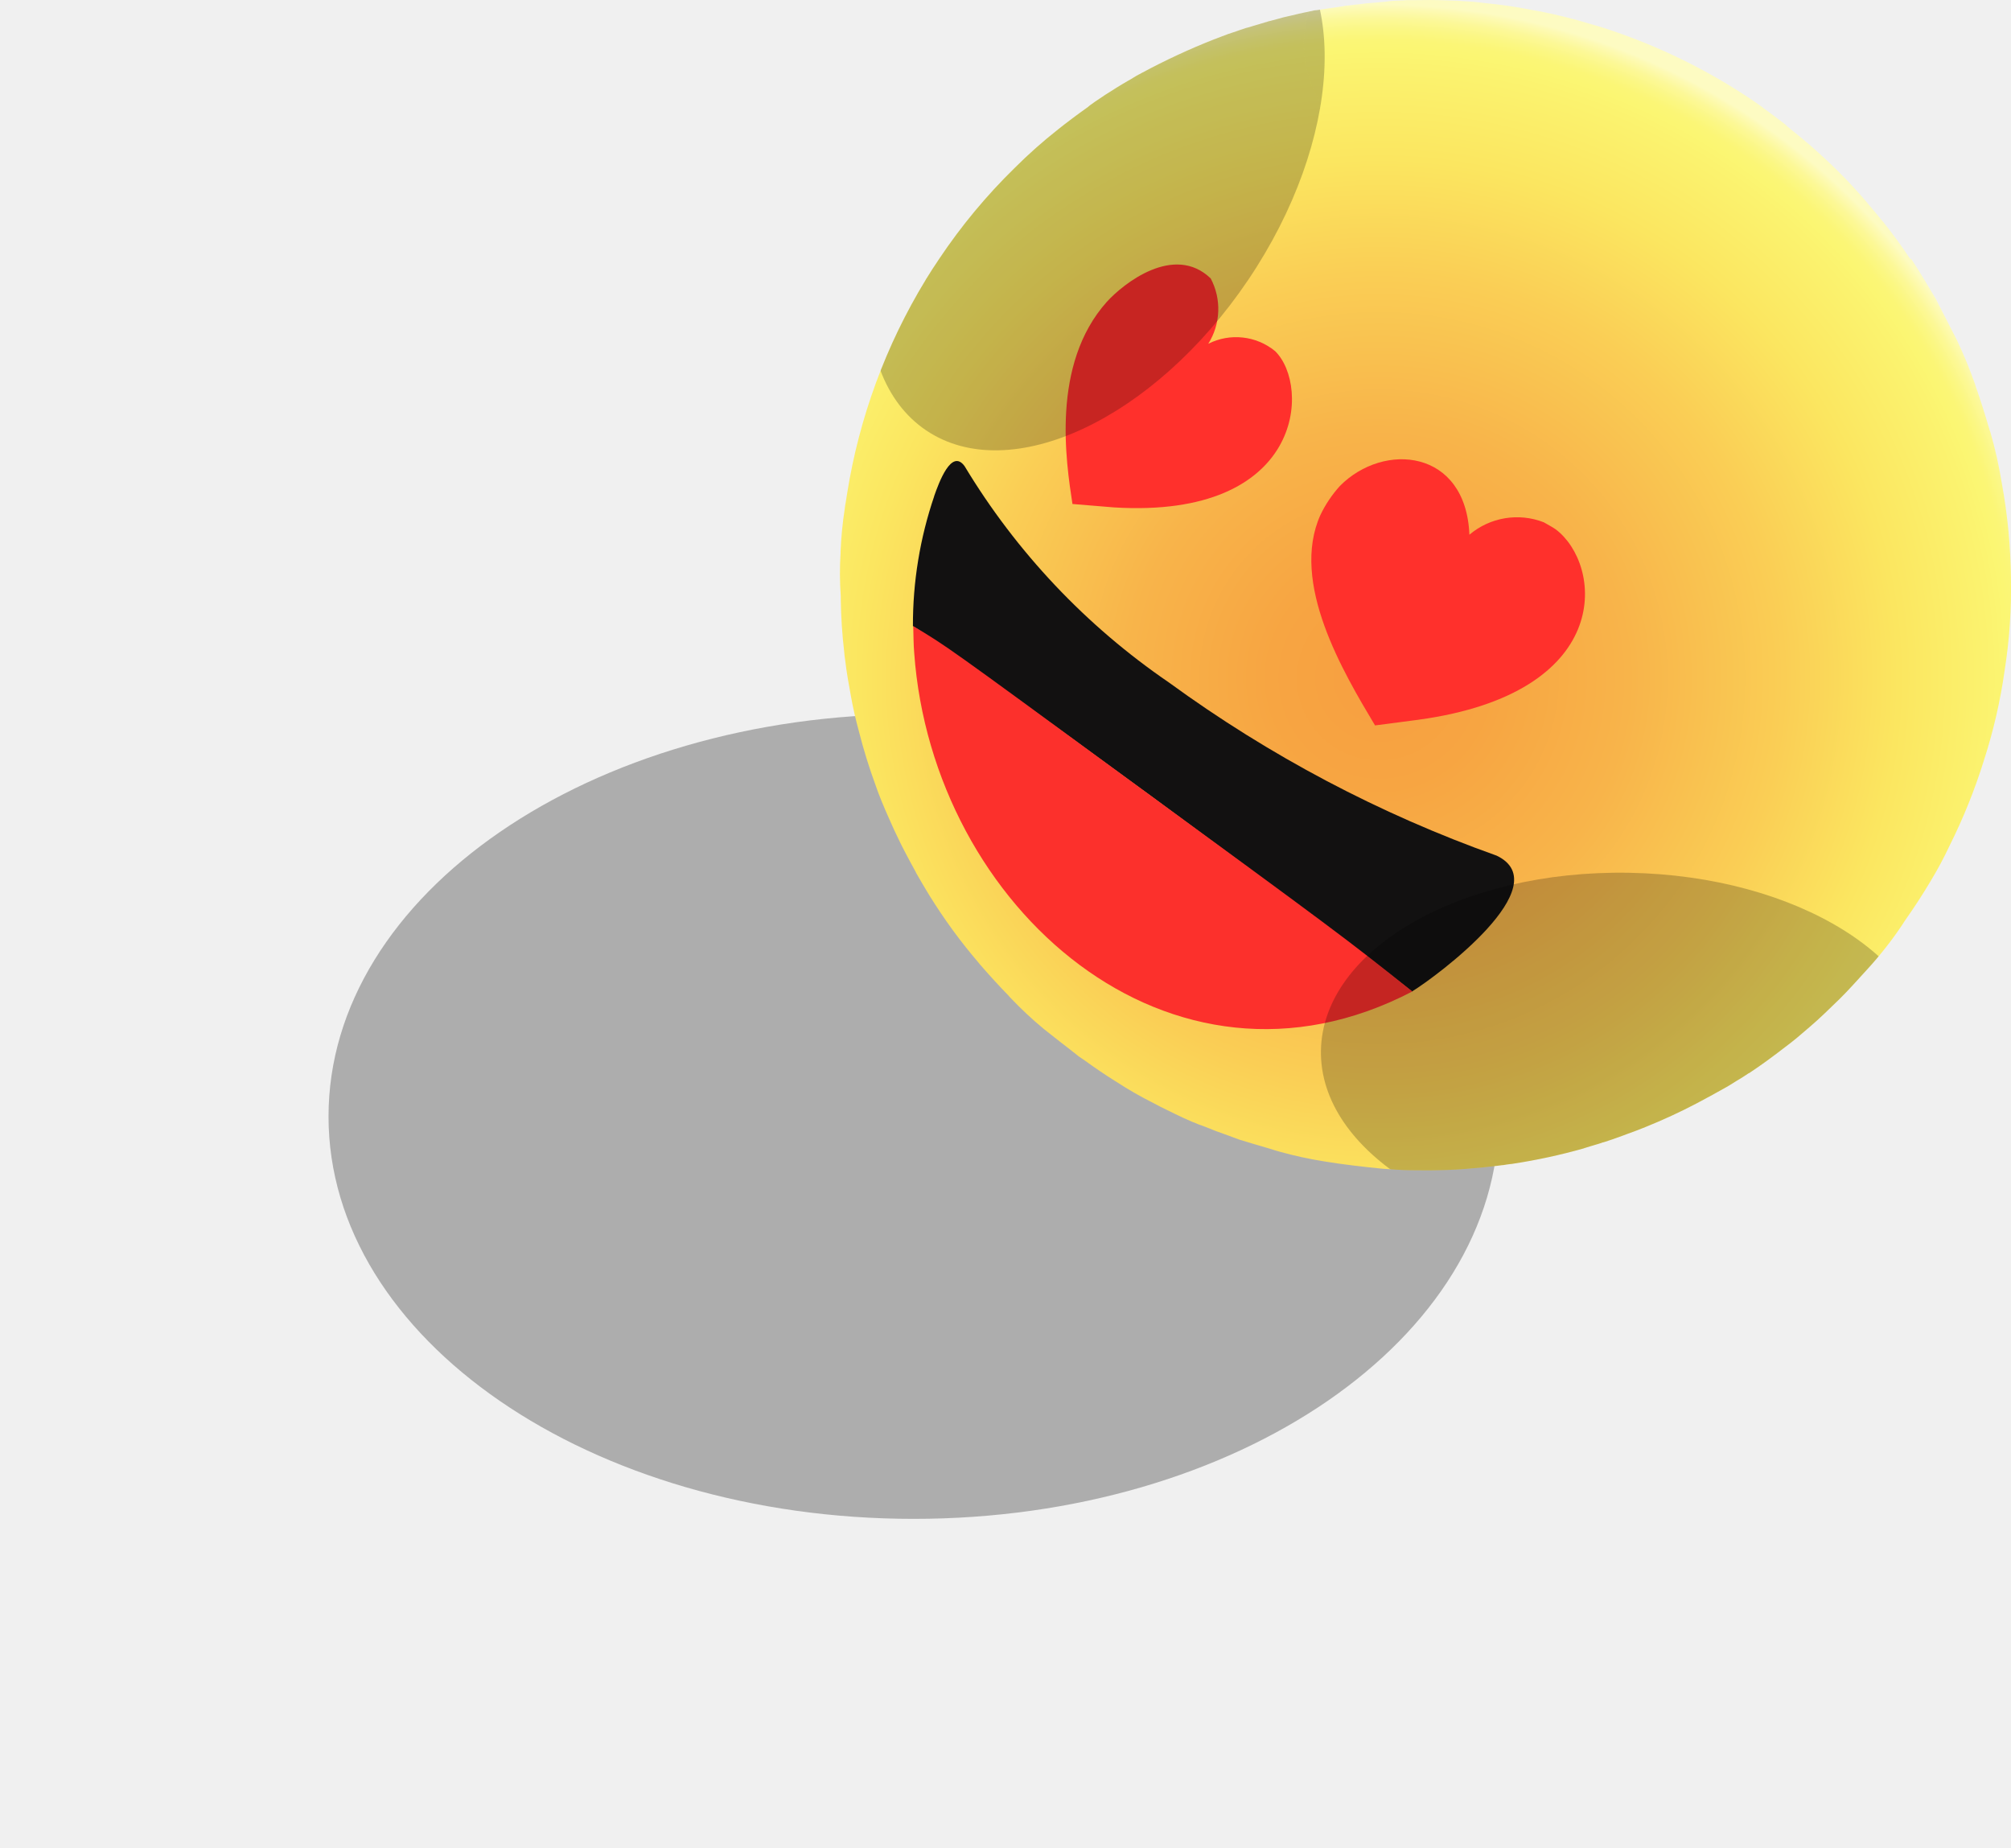
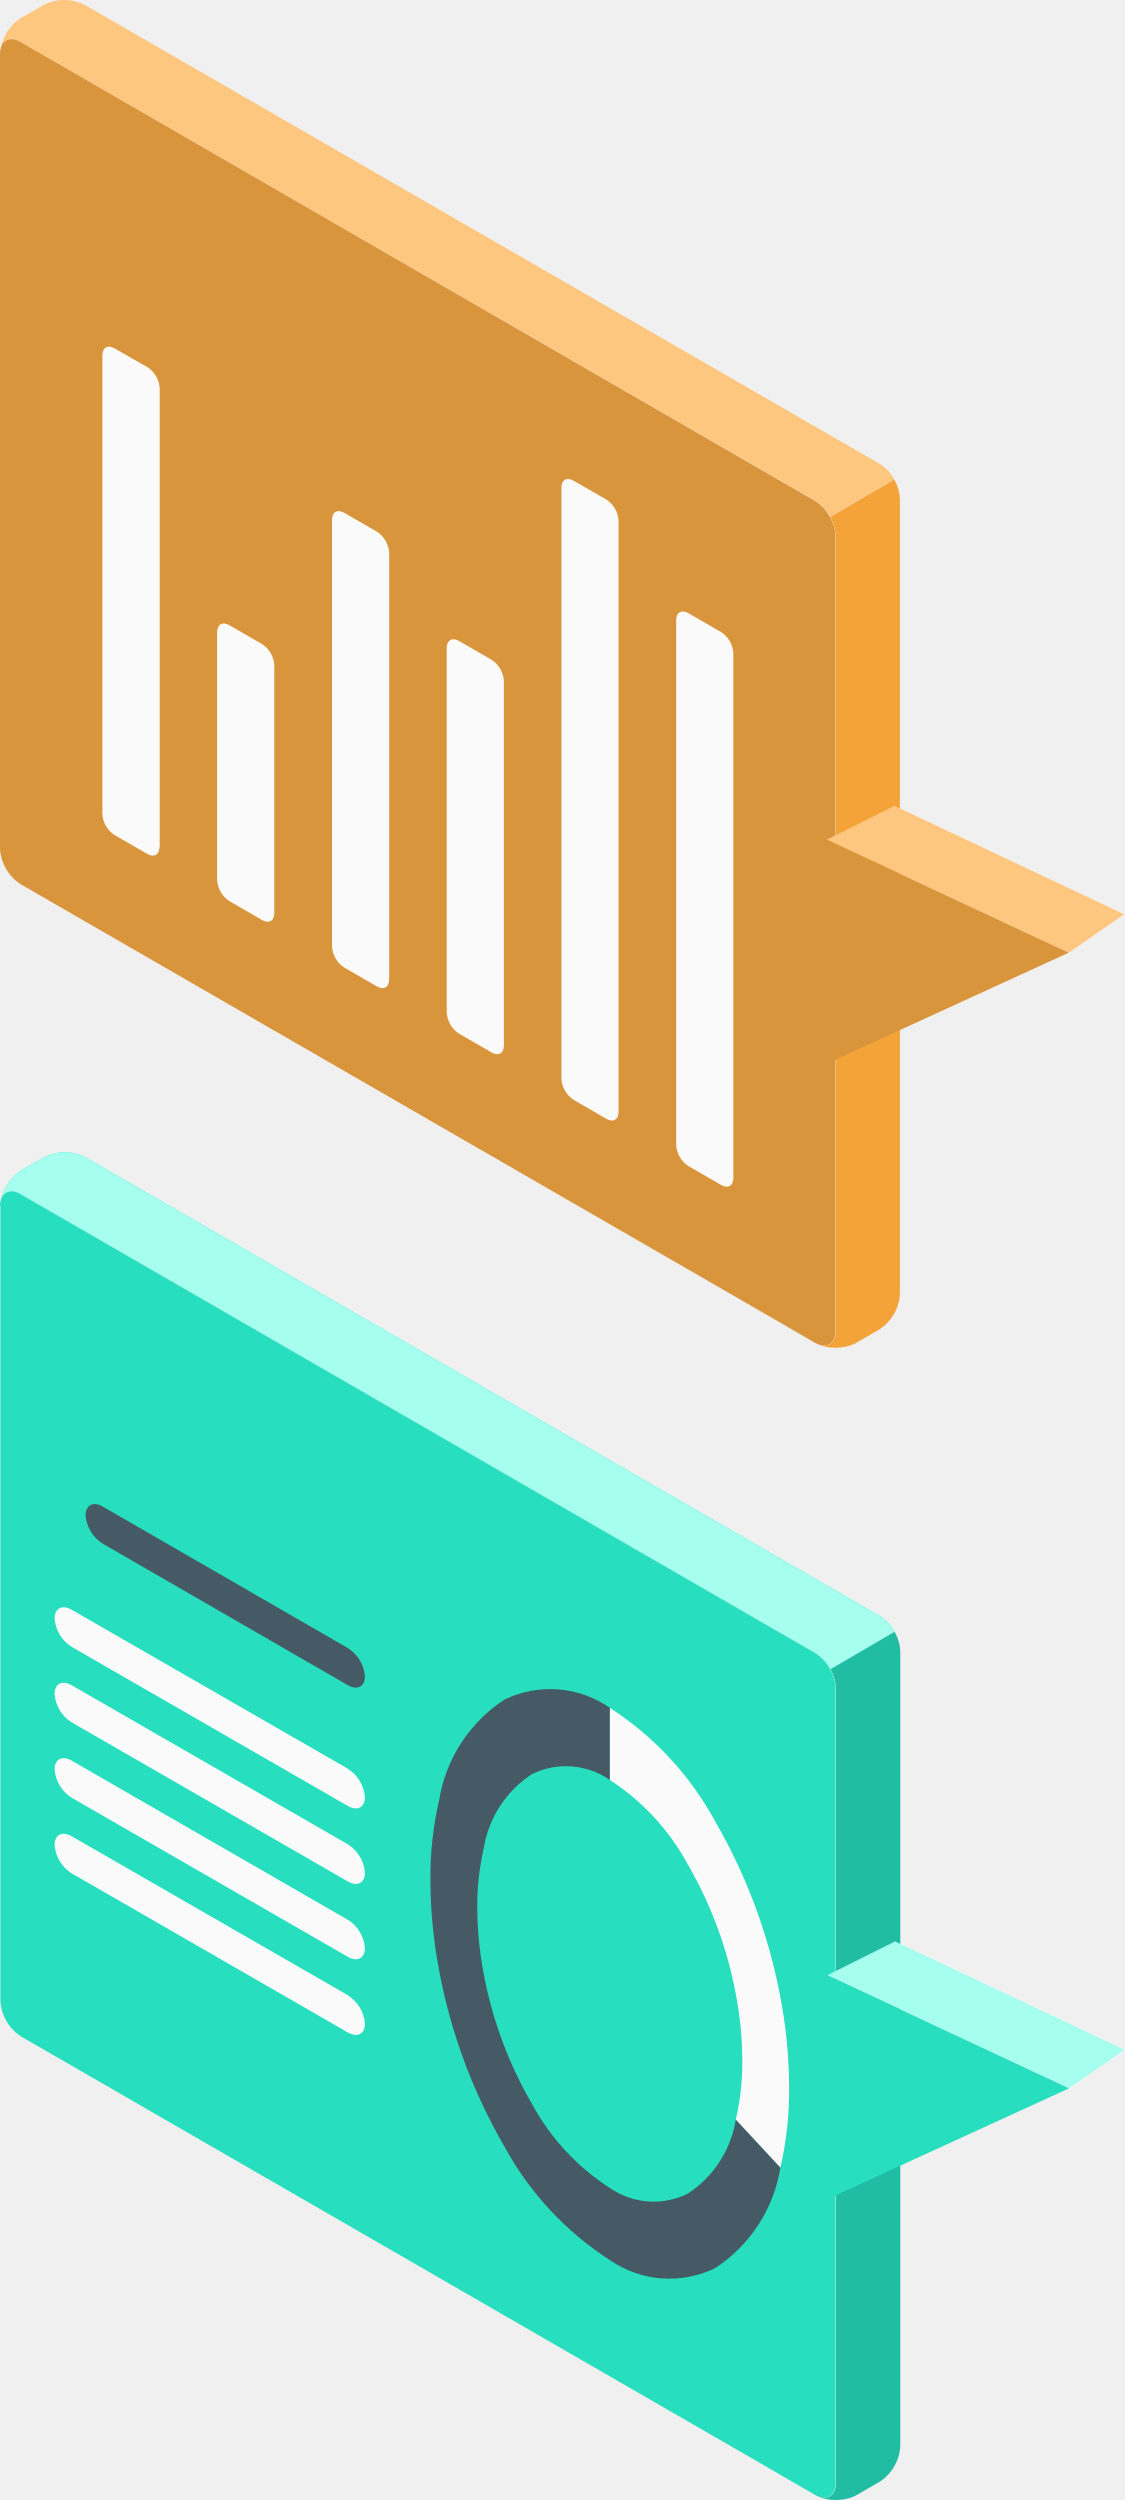
- <svg xmlns="http://www.w3.org/2000/svg" xmlns:xlink="http://www.w3.org/1999/xlink" width="82.478" height="75.758" viewBox="0 0 82.478 75.758">
+ <svg xmlns="http://www.w3.org/2000/svg" width="37.089" height="82.448" viewBox="0 0 37.089 82.448">
  <defs>
-     <radialGradient id="radial-gradient" cx="0.471" cy="0.58" r="0.575" gradientTransform="matrix(-0.999, -0.004, -0.004, 1, 0.933, 0.001)" gradientUnits="objectBoundingBox">
-       <stop offset="0" stop-color="#f79f40" />
-       <stop offset="0.163" stop-color="#f7a542" />
-       <stop offset="0.371" stop-color="#f8b44a" />
-       <stop offset="0.601" stop-color="#face55" />
-       <stop offset="0.771" stop-color="#fbe660" />
-       <stop offset="0.91" stop-color="#fbf36f" />
-       <stop offset="0.932" stop-color="#fbf672" />
-       <stop offset="0.947" stop-color="#fbf676" />
-       <stop offset="0.962" stop-color="#fbf783" />
-       <stop offset="0.978" stop-color="#fcf897" />
-       <stop offset="0.994" stop-color="#fdfab4" />
-       <stop offset="1" stop-color="#fdfbc2" />
-     </radialGradient>
    <clipPath id="clip-path">
-       <path id="Trazado_116496" data-name="Trazado 116496" d="M52.65,29.84v-.06c0-.11-.03-.77-.15-1.75-.01-.09-.02-.17-.03-.26-.02-.12-.04-.25-.06-.38a23.894,23.894,0,0,0-3.15-8.77c0-.01-.01-.01-.01-.02-.17-.29-.35-.57-.54-.85h0a23.353,23.353,0,0,0-3.06-3.74,20.449,20.449,0,0,0-1.77-1.6c-.39-.32-.78-.62-1.19-.91a.265.265,0,0,1-.06-.05l-.05-.04-.21-.15c-.26-.18-.55-.37-.86-.57h0c-.01-.01-.02-.01-.03-.02-.15-.09-.3-.19-.47-.28-.07-.04-.15-.09-.22-.13s-.12-.07-.19-.11a1.092,1.092,0,0,0-.15-.08,25.413,25.413,0,0,0-2.93-1.4c-.26-.11-.47-.18-.58-.23l-.18-.07-.18-.07c-.01,0-.02-.01-.03-.01l-.04-.01-.3-.1-.04-.01c-.01,0-.03-.01-.04-.01l-.2-.07a2.759,2.759,0,0,0-.27-.08l-.23-.07c-.04-.01-.09-.03-.13-.04-.01,0-.03-.01-.04-.01s-.03-.01-.05-.01a.636.636,0,0,1-.07-.02l-.26-.07-.22-.06c-.07-.02-.14-.03-.21-.05h-.01l-.13-.03-.25-.06-.18-.04a2.049,2.049,0,0,0-.24-.05c-.01,0-.03-.01-.04-.01-.06-.01-.12-.03-.18-.04l-.11-.02-.13-.03h-.02l-.04-.01c-.02,0-.05-.01-.07-.01a1.766,1.766,0,0,1-.2-.04.6.6,0,0,0-.12-.02h0a2.068,2.068,0,0,1-.22-.04l-.19-.03c-.03-.01-.07-.01-.11-.02a.985.985,0,0,0-.17-.02,1,1,0,0,0-.16-.02l-.27-.03-.25-.03c-.03,0-.05-.01-.08-.01h-.02a1.641,1.641,0,0,0-.23-.02l-.34-.03c-.08-.01-.16-.01-.23-.02-.09-.01-.17-.01-.26-.02s-.18-.01-.27-.02A.97.97,0,0,1,29.76,7h-.37c-.48-.01-.96-.01-1.45,0-.11,0-.21,0-.31.01s-.22.01-.32.02c-.07,0-.13.01-.19.01-.16.01-.31.02-.46.04-.05,0-.11.01-.16.01-.22.02-.43.04-.64.07-.1.01-.2.02-.3.04h-.01c-.02,0-.04.01-.06.01q-.24.03-.45.06c-.11.02-.23.04-.34.05-.26.04-.47.08-.61.11-.7.14-1.38.3-2.06.5-.41.11-.77.22-1.21.38a24.021,24.021,0,0,0-5.31,2.61h0c-.17.11-.33.22-.49.33a.265.265,0,0,0-.06.05c-.28.2-.56.4-.84.61a.423.423,0,0,1-.07.05l-.02.02-.02.02c-.01.01-.02.02-.03.02s-.02.01-.03.02c-.08.06-.15.12-.23.18-.15.12-.3.24-.44.36-.08.07-.16.13-.24.2-.16.14-.32.27-.46.4l-.02.02-.02.02c-.03.03-.07.06-.1.09-.75.69-1.21,1.19-1.24,1.22-.23.25-.46.51-.69.77-.16.19-.33.38-.5.59-.01.01-.02.03-.04.04l-.03.03c-.34.42-.69.89-1.08,1.46l-.01.01-.01.01c-.01.01-.01.02-.02.02-.18.26-.36.55-.54.86-.16.26-.32.52-.46.75l-.46.88c-.15.29-.29.56-.42.82a16.758,16.758,0,0,0-.76,1.82h0v.01c-.22.6-.42,1.23-.6,1.84l-.01.02a.037.037,0,0,1-.01.03,17.968,17.968,0,0,0-.5,2.13,23.506,23.506,0,0,0-.17,7.66,22.794,22.794,0,0,0,.82,3.68,23.944,23.944,0,0,0,1.38,3.51,15.311,15.311,0,0,0,.75,1.42c.32.56.68,1.11,1.06,1.66.04.07.09.13.13.2a16,16,0,0,0,1.39,1.8c.34.37.78.88,1.14,1.24s.83.82,1.22,1.15h0c.42.37.6.53.99.83q.72.585,1.47,1.08h.01c.16.11.32.22.49.32.19.12.38.24.55.34.09.05.22.13.36.21a.573.573,0,0,1,.07.04c.15.09.33.18.52.29.04.02.09.05.13.07a22.789,22.789,0,0,0,2.12,1c.18.07.42.17.7.28l.24.09.42.15.3.1.11.03c.01,0,.01,0,.02.01l.16.05a2.759,2.759,0,0,0,.27.08l.26.08c.01,0,.02,0,.02.01a22.1,22.1,0,0,0,2.96.66l.09.01c.08.01.17.03.27.04h.03l.23.03.53.06c.24.03.56.05.79.07s.49.03.74.04h.02c.13.01.25.01.37.01.33.01.77,0,1.1.01s.79-.03,1.13-.05c.72-.06,1.68-.17,2.39-.28a18.747,18.747,0,0,0,1.84-.38c.14-.04.28-.08.43-.12.43-.12.87-.25,1.24-.36l.43-.16c.35-.12.69-.25,1.03-.38l.17-.06c.4-.15.89-.38,1.32-.59.19-.09.37-.18.55-.28a15.71,15.71,0,0,0,1.56-.88c.02-.01.03-.02.05-.03.41-.26.82-.52,1.22-.81.09-.06.18-.12.26-.17l.44-.34c.12-.09.23-.18.35-.27l.66-.52a14.289,14.289,0,0,0,1.37-1.26l.03-.03.07-.07c.35-.35.74-.77,1.2-1.29a.138.138,0,0,0,.03-.04h0a20.958,20.958,0,0,0,2.02-2.71c.01-.01.01-.02.02-.03.19-.3.38-.61.57-.95v-.01h0c.08-.14.16-.29.24-.44.11-.2.22-.41.31-.59l.09-.18c.16-.32.31-.65.47-.99.21-.47.41-.94.56-1.36h0c.26-.7.5-1.44.71-2.23.13-.48.25-.96.33-1.41.1-.48.18-.98.25-1.5.02-.12.03-.23.05-.34.08-.69.14-1.41.16-2.14v-.13C52.68,31.04,52.68,30.45,52.65,29.84Z" transform="translate(-4.654 -6.992)" />
+       <rect id="Rectángulo_361871" data-name="Rectángulo 361871" width="37.076" height="44.448" transform="translate(0 0)" fill="none" />
    </clipPath>
-     <linearGradient id="linear-gradient" x1="-0.166" y1="-323.933" x2="-1.166" y2="-323.933" gradientUnits="objectBoundingBox">
-       <stop offset="0" stop-color="#19b79c" />
-       <stop offset="0.405" stop-color="#1dbb9e" />
-       <stop offset="0.825" stop-color="#2ac8a3" />
-       <stop offset="0.997" stop-color="#31cfa6" />
-     </linearGradient>
-     <linearGradient id="linear-gradient-2" x1="-2.106" y1="-363.238" x2="-3.08" y2="-363.238" xlink:href="#linear-gradient" />
    <clipPath id="clip-path-2">
-       <path id="Trazado_116504" data-name="Trazado 116504" d="M4.652,29.65v-.06a15.757,15.757,0,0,1,.17-1.74,2.335,2.335,0,0,1,.04-.26c.02-.12.04-.25.06-.38a24.088,24.088,0,0,1,3.22-8.75c0-.01.01-.01.01-.02.18-.29.36-.57.55-.85h0a23.39,23.39,0,0,1,3.09-3.72,20.134,20.134,0,0,1,1.78-1.58q.585-.465,1.2-.9a.265.265,0,0,0,.06-.05l.05-.04.21-.15c.26-.18.55-.37.86-.56h0c.01-.01.02-.01.03-.02.15-.09.31-.19.47-.28a2.53,2.53,0,0,0,.22-.13c.06-.04.12-.07.19-.11.05-.03.1-.05.15-.08a27.308,27.308,0,0,1,2.95-1.37c.26-.1.47-.18.58-.22l.18-.06.18-.06c.01,0,.02-.01.03-.01l.05-.02.3-.1.04-.01c.01,0,.03-.01.04-.01l.2-.06c.08-.02.19-.06.27-.08l.23-.07a.647.647,0,0,0,.13-.04c.01,0,.03-.01.04-.01s.03-.01.05-.01a.637.637,0,0,0,.07-.02l.26-.07.22-.06c.07-.02.14-.03.21-.05h.01l.13-.03c.08-.02.18-.04.25-.06l.18-.04c.08-.02.16-.03.24-.05.01,0,.03-.01.04-.01a1.163,1.163,0,0,0,.18-.04l.11-.01.13-.02h.02l.04-.01c.02,0,.05-.01.07-.01l.2-.03c.04-.01.09-.01.13-.02h0l.22-.03.19-.03a.516.516,0,0,0,.11-.02.985.985,0,0,1,.17-.02c.06-.01.11-.01.16-.02l.27-.03.25-.03c.03,0,.05-.01.08-.01h.02c.07-.01.15-.01.23-.02l.34-.03c.08-.01.16-.01.23-.02a1.569,1.569,0,0,1,.24-.03,2.437,2.437,0,0,1,.27-.01.86.86,0,0,1,.16-.01l.15-.01h.24c.49-.01.97-.01,1.45.01.11,0,.21.01.31.01s.22.01.32.02c.07,0,.13.01.19.01.16.01.31.02.46.04.05.01.11.01.16.02.22.02.43.05.64.07.1.01.2.03.3.04h.01c.02,0,.04.01.06.01.16.02.31.05.45.07l.34.06c.26.05.47.09.6.11.69.14,1.38.31,2.06.52.41.11.76.23,1.21.39a24.178,24.178,0,0,1,5.28,2.65h0c.16.11.33.22.49.34a.265.265,0,0,1,.06.05c.28.2.56.41.83.62a.424.424,0,0,0,.07.05l.02.02.02.02.03.03c.01.01.02.01.02.02.08.06.15.12.22.18.15.12.3.24.44.36.08.07.16.14.24.2.16.14.31.28.46.41l.02.02.02.02c.03.03.07.06.1.09.75.69,1.2,1.2,1.23,1.23.23.25.46.51.68.78.16.19.32.38.49.59.01.01.02.03.04.04l.02.03c.33.42.69.89,1.07,1.47l.04.01.01.01c.01.01.01.02.02.02.17.26.36.56.54.86.16.26.31.53.45.75l.45.88c.15.29.29.56.42.82a18.431,18.431,0,0,1,.75,1.83h0v.01c.21.6.41,1.23.59,1.85l.01.02a.037.037,0,0,0,.01.03,17.59,17.59,0,0,1,.48,2.14,22.71,22.71,0,0,1,.37,3.87,21.465,21.465,0,0,1-.26,3.8,21.96,21.96,0,0,1-.85,3.68,23.286,23.286,0,0,1-1.41,3.5,15.244,15.244,0,0,1-.76,1.42c-.33.56-.69,1.11-1.07,1.65-.04.07-.09.13-.13.2a15.2,15.2,0,0,1-1.41,1.79c-.34.37-.79.88-1.15,1.23s-.84.82-1.22,1.14h0c-.43.37-.6.52-1,.82-.49.38-.98.74-1.48,1.07H41.9c-.16.11-.32.21-.49.31-.19.12-.38.24-.55.33-.09.05-.22.12-.36.2a.574.574,0,0,0-.07.04c-.15.08-.33.18-.52.28-.04.02-.09.05-.13.07a23.108,23.108,0,0,1-2.12.98c-.18.07-.42.17-.71.27l-.24.09-.42.15-.3.1-.11.03c-.01,0-.01,0-.02.01l-.16.05c-.08.02-.19.06-.27.08l-.26.08c-.01,0-.02,0-.02.01a23.962,23.962,0,0,1-2.96.64l-.09.01c-.08.01-.17.02-.27.04H31.8l-.23.03-.53.06c-.24.02-.56.05-.79.07s-.49.03-.74.04h-.02c-.13,0-.25.01-.37.01-.33.01-.77,0-1.1,0s-.79-.04-1.13-.06c-.72-.07-1.68-.18-2.39-.3a16.281,16.281,0,0,1-1.84-.4c-.14-.04-.28-.08-.43-.13-.43-.12-.87-.26-1.24-.37l-.43-.16c-.35-.12-.69-.25-1.03-.39l-.17-.06c-.4-.15-.88-.38-1.32-.6-.19-.09-.37-.18-.55-.28a15.612,15.612,0,0,1-1.55-.89.219.219,0,0,0-.05-.03c-.41-.26-.81-.53-1.21-.82-.09-.06-.17-.12-.25-.17L14,49.97c-.12-.09-.23-.18-.35-.27l-.66-.52a15.233,15.233,0,0,1-1.36-1.27l-.03-.03-.06-.07c-.34-.35-.74-.78-1.19-1.3a.138.138,0,0,1-.03-.04h0a21.889,21.889,0,0,1-2-2.73c-.01-.01-.01-.02-.02-.03-.18-.3-.37-.61-.56-.95v-.01h0c-.08-.14-.16-.29-.24-.44-.11-.21-.22-.41-.31-.59l-.09-.18c-.16-.32-.31-.65-.46-.99-.21-.47-.41-.95-.55-1.36h0a22.441,22.441,0,0,1-.69-2.23c-.13-.48-.24-.96-.32-1.41-.09-.49-.18-.98-.24-1.5-.02-.12-.03-.23-.04-.34a21.166,21.166,0,0,1-.14-2.14v-.13A13.347,13.347,0,0,1,4.652,29.65Z" transform="translate(-4.627 -6.983)" fill="url(#radial-gradient)" />
+       <rect id="Rectángulo_361875" data-name="Rectángulo 361875" width="37.089" height="44.448" fill="none" />
+     </clipPath>
+     <clipPath id="clip-path-3">
+       <rect id="Rectángulo_361874" data-name="Rectángulo 361874" width="37.089" height="44.448" transform="translate(0 0)" fill="none" />
+     </clipPath>
+     <clipPath id="clip-path-4">
+       <rect id="Rectángulo_361873" data-name="Rectángulo 361873" width="2.677" height="28.634" transform="translate(27.013 15.814)" fill="none" />
+     </clipPath>
+     <clipPath id="clip-path-5">
+       <rect id="Rectángulo_361872" data-name="Rectángulo 361872" width="2.677" height="28.633" transform="translate(27.013 15.814)" fill="none" />
    </clipPath>
  </defs>
-   <g id="Grupo_157926" data-name="Grupo 157926" transform="translate(13.474)">
-     <ellipse id="Elipse_4737" data-name="Elipse 4737" cx="24" cy="16.5" rx="24" ry="16.5" transform="translate(0 29.284)" fill="#0b0b0b" opacity="0.292" style="mix-blend-mode: multiply;isolation: isolate" />
-     <path id="Trazado_116493" data-name="Trazado 116493" d="M4.652,29.65v-.06a15.757,15.757,0,0,1,.17-1.74,2.335,2.335,0,0,1,.04-.26c.02-.12.04-.25.06-.38a24.088,24.088,0,0,1,3.22-8.75c0-.01.01-.01.01-.02.18-.29.36-.57.55-.85h0a23.39,23.39,0,0,1,3.09-3.72,20.134,20.134,0,0,1,1.78-1.58q.585-.465,1.2-.9a.265.265,0,0,0,.06-.05l.05-.04.21-.15c.26-.18.55-.37.86-.56h0c.01-.01.02-.01.03-.02.15-.09.31-.19.47-.28a2.53,2.53,0,0,0,.22-.13c.06-.04.12-.07.19-.11.05-.03.1-.05.15-.08a27.308,27.308,0,0,1,2.95-1.37c.26-.1.47-.18.58-.22l.18-.06.18-.06c.01,0,.02-.01.03-.01l.05-.02.3-.1.04-.01c.01,0,.03-.01.04-.01l.2-.06c.08-.02.19-.06.27-.08l.23-.07a.647.647,0,0,0,.13-.04c.01,0,.03-.01.04-.01s.03-.01.05-.01a.637.637,0,0,0,.07-.02l.26-.07.22-.06c.07-.02.14-.03.21-.05h.01l.13-.03c.08-.02.18-.04.25-.06l.18-.04c.08-.02.16-.03.24-.05.01,0,.03-.01.04-.01a1.163,1.163,0,0,0,.18-.04l.11-.01.13-.02h.02l.04-.01c.02,0,.05-.01.07-.01l.2-.03c.04-.01.09-.01.13-.02h0l.22-.03.19-.03a.516.516,0,0,0,.11-.02.985.985,0,0,1,.17-.02c.06-.01.11-.01.16-.02l.27-.03.25-.03c.03,0,.05-.01.08-.01h.02c.07-.01.15-.01.23-.02l.34-.03c.08-.01.16-.01.23-.02a1.569,1.569,0,0,1,.24-.03,2.437,2.437,0,0,1,.27-.01.86.86,0,0,1,.16-.01l.15-.01h.24c.49-.01.97-.01,1.45.01.11,0,.21.01.31.01s.22.01.32.02c.07,0,.13.01.19.01.16.01.31.02.46.04.05.01.11.01.16.02.22.02.43.05.64.07.1.01.2.03.3.04h.01c.02,0,.04.01.06.01.16.02.31.05.45.07l.34.06c.26.05.47.09.6.11.69.14,1.38.31,2.06.52.41.11.76.23,1.21.39a24.178,24.178,0,0,1,5.28,2.65h0c.16.11.33.22.49.34a.265.265,0,0,1,.06.05c.28.2.56.41.83.62a.424.424,0,0,0,.07.05l.02.02.02.02.03.03c.01.01.02.01.02.02.08.06.15.12.22.18.15.12.3.24.44.36.08.07.16.14.24.2.16.14.31.28.46.41l.02.02.02.02c.03.03.07.06.1.09.75.69,1.2,1.2,1.23,1.23.23.25.46.51.68.78.16.19.32.38.49.59.01.01.02.03.04.04l.02.03c.33.42.69.89,1.07,1.47l.04.01.01.01c.01.01.01.02.02.02.17.26.36.56.54.86.16.26.31.53.45.75l.45.88c.15.29.29.56.42.82a18.431,18.431,0,0,1,.75,1.83h0v.01c.21.6.41,1.23.59,1.85l.01.02a.037.037,0,0,0,.01.03,17.59,17.59,0,0,1,.48,2.14,22.71,22.71,0,0,1,.37,3.87,21.465,21.465,0,0,1-.26,3.8,21.96,21.96,0,0,1-.85,3.68,23.286,23.286,0,0,1-1.41,3.5,15.244,15.244,0,0,1-.76,1.42c-.33.56-.69,1.11-1.07,1.65-.04.07-.09.13-.13.2a15.2,15.2,0,0,1-1.41,1.79c-.34.37-.79.88-1.15,1.23s-.84.82-1.22,1.14h0c-.43.37-.6.52-1,.82-.49.38-.98.74-1.48,1.07H41.9c-.16.11-.32.21-.49.31-.19.12-.38.24-.55.33-.09.05-.22.12-.36.2a.574.574,0,0,0-.07.04c-.15.08-.33.18-.52.28-.04.02-.09.05-.13.07a23.108,23.108,0,0,1-2.12.98c-.18.07-.42.17-.71.27l-.24.09-.42.15-.3.1-.11.03c-.01,0-.01,0-.02.01l-.16.05c-.08.02-.19.06-.27.08l-.26.08c-.01,0-.02,0-.02.01a23.962,23.962,0,0,1-2.96.64l-.09.01c-.08.01-.17.02-.27.04H31.8l-.23.03-.53.06c-.24.02-.56.05-.79.07s-.49.03-.74.04h-.02c-.13,0-.25.01-.37.01-.33.01-.77,0-1.1,0s-.79-.04-1.13-.06c-.72-.07-1.68-.18-2.39-.3a16.281,16.281,0,0,1-1.84-.4c-.14-.04-.28-.08-.43-.13-.43-.12-.87-.26-1.24-.37l-.43-.16c-.35-.12-.69-.25-1.03-.39l-.17-.06c-.4-.15-.88-.38-1.32-.6-.19-.09-.37-.18-.55-.28a15.612,15.612,0,0,1-1.55-.89.219.219,0,0,0-.05-.03c-.41-.26-.81-.53-1.21-.82-.09-.06-.17-.12-.25-.17L14,49.97c-.12-.09-.23-.18-.35-.27l-.66-.52a15.233,15.233,0,0,1-1.36-1.27l-.03-.03-.06-.07c-.34-.35-.74-.78-1.19-1.3a.138.138,0,0,1-.03-.04h0a21.889,21.889,0,0,1-2-2.73c-.01-.01-.01-.02-.02-.03-.18-.3-.37-.61-.56-.95v-.01h0c-.08-.14-.16-.29-.24-.44-.11-.21-.22-.41-.31-.59l-.09-.18c-.16-.32-.31-.65-.46-.99-.21-.47-.41-.95-.55-1.36h0a22.441,22.441,0,0,1-.69-2.23c-.13-.48-.24-.96-.32-1.41-.09-.49-.18-.98-.24-1.5-.02-.12-.03-.23-.04-.34a21.166,21.166,0,0,1-.14-2.14v-.13A13.347,13.347,0,0,1,4.652,29.65Z" transform="translate(16.349 -6.983)" fill="url(#radial-gradient)" />
-     <g id="Grupo_86225" data-name="Grupo 86225" transform="translate(20.955 0.009)" clip-path="url(#clip-path)">
-       <path id="Trazado_116494" data-name="Trazado 116494" d="M50.67,21.64a4.37,4.37,0,0,1,.18-.46C50.8,21.33,50.74,21.48,50.67,21.64Z" transform="translate(-48.844 -6.992)" fill="url(#linear-gradient)" />
-       <path id="Trazado_116495" data-name="Trazado 116495" d="M4.7,34.92c.03-.14.05-.28.08-.41C4.75,34.65,4.73,34.79,4.7,34.92Z" transform="translate(43.196 -6.992)" fill="url(#linear-gradient-2)" />
+   <g id="Grupo_1045407" data-name="Grupo 1045407" transform="translate(12653 12789)">
+     <g id="Grupo_1045398" data-name="Grupo 1045398" transform="translate(-12653 -12789)">
+       <g id="Grupo_1026299" data-name="Grupo 1026299" clip-path="url(#clip-path)">
+         <path id="Trazado_767444" data-name="Trazado 767444" d="M.026,1.573c.084-.277.35-.365.652-.188l26.2,15.127a1.374,1.374,0,0,1,.5.537l2.113-1.236a1.388,1.388,0,0,0-.49-.522L2.8.164a1.484,1.484,0,0,0-1.357,0L.678.6a1.53,1.53,0,0,0-.652.971" fill="#fdc77f" />
+         <path id="Trazado_767445" data-name="Trazado 767445" d="M0,1.777V27.983a1.505,1.505,0,0,0,.674,1.174L25.439,43.45l1.44.835a.729.729,0,0,0,.1.052h.015c.324.115.558-.067.558-.449v-26.2a1.343,1.343,0,0,0-.183-.636,1.36,1.36,0,0,0-.5-.537L.678,1.385c-.3-.178-.569-.089-.652.188a.1.1,0,0,1-.011.053A.766.766,0,0,0,0,1.777" fill="#d9953b" />
+         <path id="Trazado_767446" data-name="Trazado 767446" d="M27,44.342c.026.011.052.021.084.032a.455.455,0,0,0,.115.031.967.967,0,0,0,.177.032c.058,0,.12.011.178.011a1.724,1.724,0,0,0,.365-.042,1.211,1.211,0,0,0,.318-.12L29,43.843a1.493,1.493,0,0,0,.678-1.174v-26.2a1.4,1.4,0,0,0-.188-.652l-2.113,1.236a1.35,1.35,0,0,1,.183.637v26.2c0,.381-.235.564-.558.449" fill="#f4a338" />
+         <path id="Trazado_767447" data-name="Trazado 767447" d="M24.186,38.848v-17.3a.891.891,0,0,0-.4-.7L22.7,20.222c-.223-.129-.4-.025-.4.233v17.3a.891.891,0,0,0,.4.7l1.085.626c.223.129.4.024.4-.233" fill="#fafafa" />
+         <path id="Trazado_767448" data-name="Trazado 767448" d="M20.4,36.662V17.178a.891.891,0,0,0-.4-.7l-1.085-.626c-.223-.129-.4-.024-.4.233V35.57a.891.891,0,0,0,.4.7L20,36.9c.223.129.4.024.4-.233" fill="#fafafa" />
+         <path id="Trazado_767449" data-name="Trazado 767449" d="M16.618,34.478V22.464a.891.891,0,0,0-.4-.7l-1.085-.627c-.223-.128-.4-.024-.4.233V33.386a.891.891,0,0,0,.4.7l1.085.626c.223.129.4.024.4-.233" fill="#fafafa" />
+         <path id="Trazado_767450" data-name="Trazado 767450" d="M12.835,32.3V18.237a.891.891,0,0,0-.4-.7l-1.086-.626c-.222-.129-.4-.025-.4.233V31.207a.891.891,0,0,0,.4.7l1.085.626c.223.129.4.024.4-.233" fill="#fafafa" />
+         <path id="Trazado_767451" data-name="Trazado 767451" d="M9.046,30.113V21.944a.891.891,0,0,0-.4-.7l-1.085-.626c-.223-.129-.4-.024-.4.233v8.165a.891.891,0,0,0,.4.7l1.085.628c.222.129.4.025.4-.233" fill="#fafafa" />
+         <path id="Trazado_767452" data-name="Trazado 767452" d="M5.267,27.929V12.813a.891.891,0,0,0-.4-.7l-1.092-.625c-.222-.129-.4-.024-.4.233V26.837a.891.891,0,0,0,.4.7l1.085.626c.223.129.4.024.4-.233" fill="#fafafa" />
+         <path id="Trazado_767453" data-name="Trazado 767453" d="M27.268,27.693,29.5,26.575l7.571,3.578L35.243,31.42Z" fill="#fdc77f" />
+         <path id="Trazado_767454" data-name="Trazado 767454" d="M26.3,35.519l8.944-4.1-7.975-3.727Z" fill="#d9953b" />
+       </g>
    </g>
-     <path id="Trazado_116497" data-name="Trazado 116497" d="M25.873,27.33A16.375,16.375,0,0,0,25,32.66c2.26,1.39,16.97,12.2,20.47,14.98,1.03-.63,6.02-4.35,3.47-5.57a52.925,52.925,0,0,1-13.44-7.1,28.664,28.664,0,0,1-8.38-8.87c-.54-.75-1.06.69-1.25,1.23" transform="translate(-1.032 -6.983)" fill="#121111" />
-     <path id="Trazado_116499" data-name="Trazado 116499" d="M29.22,33.76c.75,10.43,10.52,19.05,20.43,13.88-2.65-2.12-3.33-2.62-11.66-8.71-7.45-5.46-7.45-5.46-8.81-6.27.01.33.01.77.04,1.1" transform="translate(-5.199 -6.983)" fill="#fc302c" />
-     <g id="Grupo_86231" data-name="Grupo 86231" transform="translate(40.307 18.833)">
-       <path id="Trazado_116501" data-name="Trazado 116501" d="M22.473,28.1c-1.25,2.78.93,6.44,2.24,8.63.65-.09,1.52-.19,2.17-.29,7.67-1.22,7.14-6.32,5.24-7.75-.14-.1-.34-.2-.49-.29a3.024,3.024,0,0,0-3.05.51c-.14-3.51-3.51-3.82-5.31-2a4.969,4.969,0,0,0-.8,1.19" transform="translate(-22.099 -25.816)" fill="#ff302c" />
-     </g>
-     <g id="Grupo_86232" data-name="Grupo 86232" transform="translate(30.232 10.846)">
-       <path id="Trazado_116503" data-name="Trazado 116503" d="M35.806,19.36c-2.3,2.57-1.67,6.58-1.41,8.29.51.04,1.19.1,1.7.14,7.78.48,8.08-4.98,6.61-6.41a2.529,2.529,0,0,0-2.74-.3,2.679,2.679,0,0,0,.1-2.68c-1.5-1.44-3.58.21-4.26.96" transform="translate(-34.117 -17.829)" fill="#ff302c" />
-     </g>
-     <g id="Enmascarar_grupo_59" data-name="Enmascarar grupo 59" transform="translate(20.976 0)" clip-path="url(#clip-path-2)">
-       <g id="Grupo_86233" data-name="Grupo 86233" transform="translate(-2.683 -7.272)" opacity="0.561" style="mix-blend-mode: multiply;isolation: isolate">
-         <g id="Grupo_86230" data-name="Grupo 86230" transform="translate(0)">
-           <ellipse id="Elipse_4734" data-name="Elipse 4734" cx="12.5" cy="7.5" rx="12.5" ry="7.5" transform="translate(21.707 1.557)" fill="#fff" opacity="0.743" />
-           <ellipse id="Elipse_4735" data-name="Elipse 4735" cx="12.5" cy="7.5" rx="12.5" ry="7.5" transform="translate(26.415 8.388) rotate(124)" opacity="0.387" />
-           <ellipse id="Elipse_4736" data-name="Elipse 4736" cx="12.5" cy="7.5" rx="12.5" ry="7.5" transform="matrix(-1, -0.017, 0.017, -1, 47.282, 58.274)" opacity="0.387" />
+     <g id="Grupo_1045399" data-name="Grupo 1045399" transform="translate(-12653 -12751)">
+       <g id="Grupo_1026308" data-name="Grupo 1026308" clip-path="url(#clip-path-2)">
+         <g id="Grupo_1026307" data-name="Grupo 1026307">
+           <g id="Grupo_1026306" data-name="Grupo 1026306" clip-path="url(#clip-path-3)">
+             <path id="Trazado_767455" data-name="Trazado 767455" d="M.039,1.573c.084-.277.35-.365.652-.188l26.2,15.127a1.384,1.384,0,0,1,.5.538L29.5,15.813a1.388,1.388,0,0,0-.49-.522L2.815.164a1.484,1.484,0,0,0-1.357,0L.691.6a1.53,1.53,0,0,0-.652.971" fill="#27debf" />
+             <path id="Trazado_767456" data-name="Trazado 767456" d="M.039,1.573c.084-.277.35-.365.652-.188l26.2,15.127a1.384,1.384,0,0,1,.5.538L29.5,15.813a1.388,1.388,0,0,0-.49-.522L2.815.164a1.484,1.484,0,0,0-1.357,0L.691.6a1.53,1.53,0,0,0-.652.971" fill="#a6ffee" />
+             <path id="Trazado_767457" data-name="Trazado 767457" d="M.013,1.777V27.983a1.505,1.505,0,0,0,.674,1.174L25.448,43.45l1.44.835a.729.729,0,0,0,.1.052H27c.324.115.558-.067.558-.449v-26.2a1.343,1.343,0,0,0-.183-.636,1.36,1.36,0,0,0-.5-.537L.678,1.386c-.3-.178-.569-.089-.652.188a.1.1,0,0,1-.011.053A.766.766,0,0,0,0,1.778" fill="#27debf" />
+             <path id="Trazado_767458" data-name="Trazado 767458" d="M27.013,44.342c.026.011.052.021.084.032a.455.455,0,0,0,.115.031.967.967,0,0,0,.177.032c.058,0,.12.011.178.011a1.724,1.724,0,0,0,.365-.042,1.211,1.211,0,0,0,.318-.12l.762-.443a1.493,1.493,0,0,0,.678-1.174v-26.2a1.4,1.4,0,0,0-.188-.652l-2.113,1.236a1.35,1.35,0,0,1,.183.637v26.2c0,.381-.235.564-.558.449" fill="#27debf" />
+             <g id="Grupo_1026305" data-name="Grupo 1026305" opacity="0.15">
+               <g id="Grupo_1026304" data-name="Grupo 1026304">
+                 <g id="Grupo_1026303" data-name="Grupo 1026303" clip-path="url(#clip-path-4)">
+                   <g id="Grupo_1026302" data-name="Grupo 1026302">
+                     <g id="Grupo_1026301" data-name="Grupo 1026301" clip-path="url(#clip-path-5)">
+                       <path id="Trazado_767459" data-name="Trazado 767459" d="M27.013,44.342c.026.011.052.021.084.032a.455.455,0,0,0,.115.031.967.967,0,0,0,.177.032c.058,0,.12.011.178.011a1.724,1.724,0,0,0,.365-.042,1.211,1.211,0,0,0,.318-.12l.762-.443a1.493,1.493,0,0,0,.678-1.174v-26.2a1.4,1.4,0,0,0-.188-.652l-2.113,1.236a1.35,1.35,0,0,1,.183.637v26.2c0,.381-.235.564-.558.449" />
+                     </g>
+                   </g>
+                 </g>
+               </g>
+             </g>
+             <path id="Trazado_767460" data-name="Trazado 767460" d="M23.586,22.069a18.3,18.3,0,0,1,2.15,5.794,16.216,16.216,0,0,1,.289,2.981,11.341,11.341,0,0,1-.289,2.648l-1.47-1.584a8.4,8.4,0,0,0,.215-1.955,12.035,12.035,0,0,0-.215-2.2,13.485,13.485,0,0,0-1.59-4.278A7.642,7.642,0,0,0,20.109,20.7V18.321a10.319,10.319,0,0,1,3.477,3.748" fill="#fafafa" />
+             <path id="Trazado_767461" data-name="Trazado 767461" d="M14.483,21.365a4.884,4.884,0,0,1,2.15-3.311,3.447,3.447,0,0,1,3.477.267V20.7a2.543,2.543,0,0,0-2.567-.191,3.6,3.6,0,0,0-1.589,2.442,8.4,8.4,0,0,0-.215,1.955,12.035,12.035,0,0,0,.215,2.2,13.483,13.483,0,0,0,1.589,4.278,7.617,7.617,0,0,0,2.567,2.773,2.541,2.541,0,0,0,2.567.191,3.6,3.6,0,0,0,1.589-2.442l1.47,1.584a4.884,4.884,0,0,1-2.15,3.311,3.45,3.45,0,0,1-3.476-.267,10.319,10.319,0,0,1-3.477-3.748,18.248,18.248,0,0,1-2.15-5.794,16.216,16.216,0,0,1-.289-2.981,11.341,11.341,0,0,1,.289-2.648" fill="#455a64" />
+             <path id="Trazado_767462" data-name="Trazado 767462" d="M11.47,16.351,3.388,11.685c-.312-.18-.565-.052-.565.286a1.211,1.211,0,0,0,.565.938l8.082,4.666c.312.18.565.052.565-.286a1.211,1.211,0,0,0-.565-.938" fill="#455a64" />
+             <path id="Trazado_767463" data-name="Trazado 767463" d="M11.47,20.33,2.365,15.089c-.312-.18-.565-.052-.565.286a1.211,1.211,0,0,0,.565.938l9.105,5.245c.312.18.565.052.565-.286a1.211,1.211,0,0,0-.565-.938" fill="#fafafa" />
+             <path id="Trazado_767464" data-name="Trazado 767464" d="M11.47,22.824,2.365,17.579c-.312-.18-.565-.052-.565.286a1.211,1.211,0,0,0,.565.938l9.105,5.245c.312.18.565.052.565-.286a1.211,1.211,0,0,0-.565-.938" fill="#fafafa" />
+             <path id="Trazado_767465" data-name="Trazado 767465" d="M11.47,25.313,2.365,20.065c-.312-.18-.565-.052-.565.286a1.211,1.211,0,0,0,.565.938l9.105,5.245c.312.18.565.052.565-.286a1.211,1.211,0,0,0-.565-.938" fill="#fafafa" />
+             <path id="Trazado_767466" data-name="Trazado 767466" d="M11.47,27.8,2.365,22.559c-.312-.18-.565-.052-.565.286a1.211,1.211,0,0,0,.565.938l9.105,5.245c.312.18.565.052.565-.286a1.211,1.211,0,0,0-.565-.938" fill="#fafafa" />
+             <path id="Trazado_767467" data-name="Trazado 767467" d="M27.281,27.144l2.236-1.118L37.088,29.6l-1.832,1.267Z" fill="#a6ffee" />
+             <path id="Trazado_767468" data-name="Trazado 767468" d="M26.312,34.971l8.944-4.1-7.975-3.727Z" fill="#27debf" />
+           </g>
        </g>
      </g>
    </g>
  </g>
</svg>
